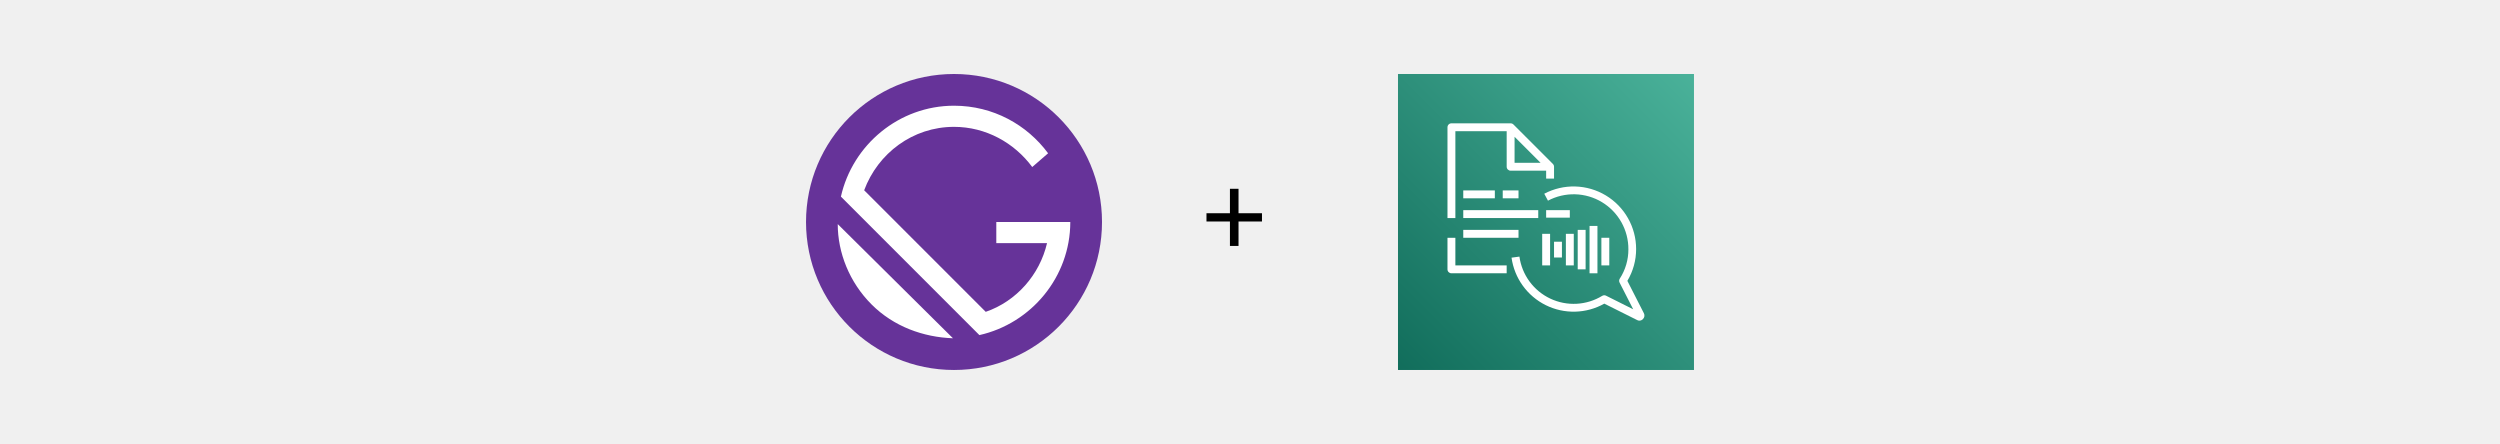
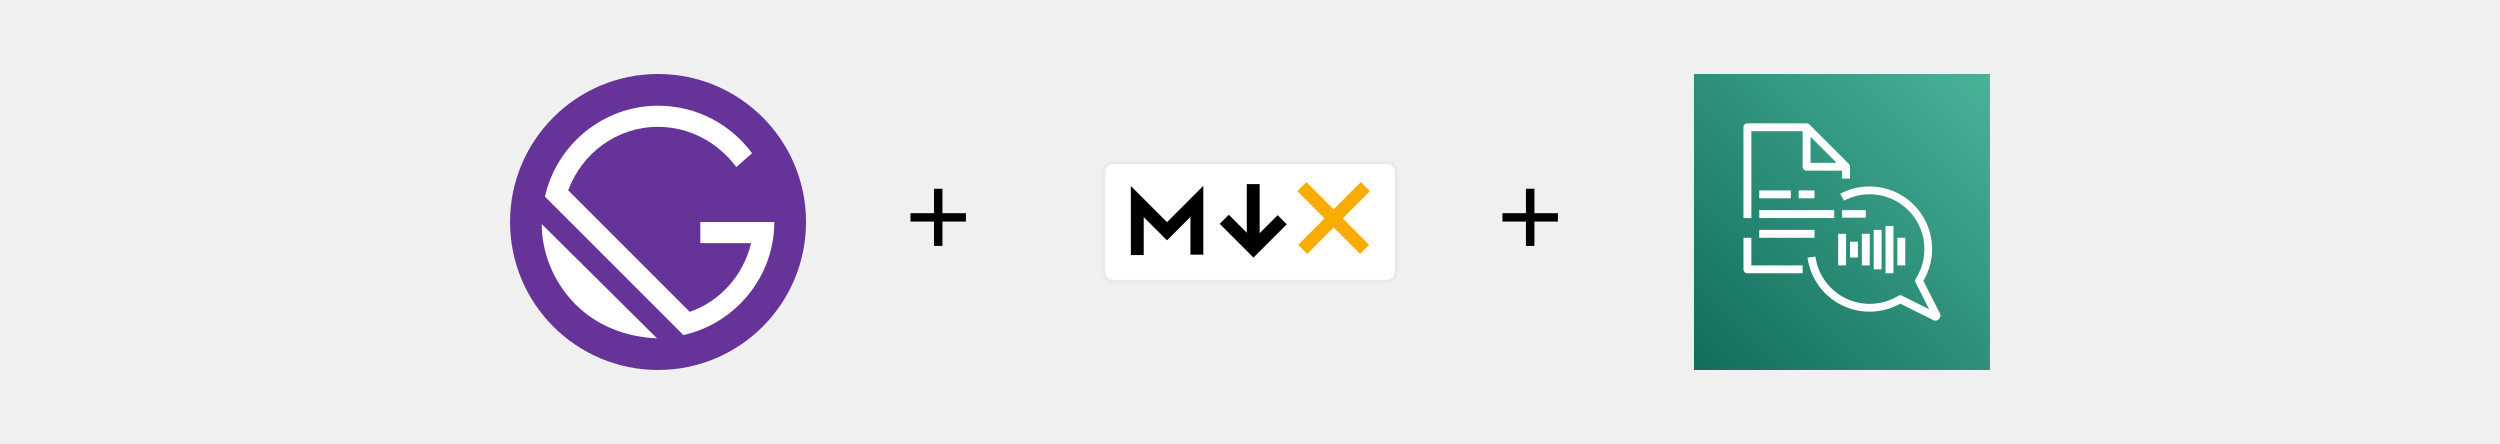
<svg xmlns="http://www.w3.org/2000/svg" viewBox="0 0 946 168" focusable="false" id="svg2" version="1.1" width="946" height="168">
  <defs id="defs12">
    <linearGradient gradientUnits="userSpaceOnUse" y2="-20.707" x2="120.711" y1="120.715" x1="-20.711" id="paint0_linear">
      <stop id="stop4177" stop-color="#055F4E" />
      <stop id="stop4179" stop-color="#56C0A7" offset="1" />
    </linearGradient>
  </defs>
-   <g id="g4234" transform="matrix(4,0,0,4,305,28)">
-     <g id="g4213">
-       <g id="g4209">
-         <circle style="fill:#663399" id="circle6" r="14" cy="14" cx="14" />
-         <path style="fill:#ffffff" id="path8" d="M 6.2,21.8 C 4.1,19.7 3,16.9 3,14.2 L 13.9,25 C 11.1,24.9 8.3,23.9 6.2,21.8 Z M 16.4,24.7 3.3,11.6 C 4.4,6.7 8.8,3 14,3 c 3.7,0 6.9,1.8 8.9,4.5 L 21.4,8.8 C 19.7,6.5 17,5 14,5 10.1,5 6.8,7.5 5.5,11 L 17,22.5 c 2.9,-1 5.1,-3.5 5.8,-6.5 l -4.8,0 0,-2 7,0 c 0,5.2 -3.7,9.6 -8.6,10.7 z" />
+   <g id="g4230" transform="translate(-112,0)">
+     <g transform="matrix(4,0,0,4,305,28)" id="g4209">
+       <circle cx="14" cy="14" r="14" id="circle6" style="fill:#663399" />
+       <path d="M 6.2,21.8 C 4.1,19.7 3,16.9 3,14.2 L 13.9,25 C 11.1,24.9 8.3,23.9 6.2,21.8 Z M 16.4,24.7 3.3,11.6 C 4.4,6.7 8.8,3 14,3 c 3.7,0 6.9,1.8 8.9,4.5 L 21.4,8.8 C 19.7,6.5 17,5 14,5 10.1,5 6.8,7.5 5.5,11 L 17,22.5 c 2.9,-1 5.1,-3.5 5.8,-6.5 l -4.8,0 0,-2 7,0 c 0,5.2 -3.7,9.6 -8.6,10.7 z" id="path8" style="fill:#ffffff" />
+     </g>
+     <g transform="matrix(1.12,0,0,1.12,753,28)" id="g4188" style="fill:none">
+       <path style="fill:url(#paint0_linear)" d="M 100,0 0,0 0,100 100,100 100,0 Z" id="path4144" />
+       <path style="fill:#ffffff" d="m 36.72,67.333 -18.667,0 c -0.354,0 -0.693,-0.141 -0.943,-0.391 -0.25,-0.25 -0.391,-0.589 -0.391,-0.943 l 0,-10.667 2.667,0 0,9.333 17.333,0 0,2.667 z" id="path4146" />
+       <path style="fill:#ffffff" d="M 52.333,30.387 39,17.053 c -0.125,-0.124 -0.272,-0.221 -0.435,-0.288 -0.163,-0.066 -0.336,-0.1 -0.512,-0.099 l -20,0 c -0.354,0 -0.693,0.141 -0.943,0.391 C 16.86,17.307 16.72,17.646 16.72,18 l 0,30.667 2.667,0 0,-29.333 17.333,0 0,12 c 0,0.354 0.14,0.693 0.391,0.943 0.25,0.25 0.589,0.391 0.943,0.391 l 12,0 0,2.667 2.667,0 0,-4 c 10e-4,-0.175 -0.033,-0.349 -0.099,-0.512 -0.066,-0.162 -0.164,-0.31 -0.288,-0.435 l 0,0 z M 39.387,30 l 0,-8.787 8.787,8.787 -8.787,0 z" id="path4148" />
+       <path style="fill:#ffffff" d="m 32.72,39.333 -10.667,0 0,2.667 10.667,0 0,-2.667 z" id="path4150" />
+       <path style="fill:#ffffff" d="M 81.587,83.333 C 81.332,83.336 81.08,83.277 80.853,83.16 L 69.707,77.587 c -3.005,1.69 -6.378,2.62 -9.825,2.709 C 56.435,80.386 53.019,79.633 49.929,78.102 46.84,76.571 44.171,74.309 42.155,71.512 40.139,68.715 38.836,65.468 38.36,62.053 l 2.667,-0.36 c 0.422,3.045 1.595,5.936 3.415,8.414 1.819,2.478 4.227,4.463 7.006,5.777 2.779,1.314 5.841,1.915 8.91,1.749 3.069,-0.166 6.049,-1.094 8.669,-2.699 0.203,-0.117 0.433,-0.179 0.667,-0.179 0.234,0 0.464,0.062 0.667,0.179 l 9.107,4.56 -4.573,-8.96 c -0.117,-0.203 -0.179,-0.433 -0.179,-0.667 0,-0.234 0.062,-0.464 0.179,-0.667 1.938,-2.964 2.963,-6.432 2.947,-9.973 0.017,-3.2 -0.797,-6.349 -2.361,-9.14 -1.565,-2.791 -3.826,-5.128 -6.564,-6.784 -2.738,-1.655 -5.859,-2.572 -9.057,-2.66 -3.198,-0.088 -6.365,0.655 -9.19,2.157 l -1.253,-2.347 c 3.221,-1.705 6.827,-2.549 10.47,-2.449 3.643,0.1 7.198,1.139 10.321,3.017 3.123,1.878 5.708,4.531 7.503,7.702 1.796,3.171 2.741,6.752 2.745,10.397 0.009,3.793 -1.014,7.517 -2.96,10.773 L 83.08,80.84 c 0.161,0.312 0.219,0.667 0.167,1.014 -0.053,0.347 -0.214,0.669 -0.46,0.919 -0.152,0.17 -0.336,0.307 -0.542,0.403 -0.206,0.096 -0.43,0.15 -0.657,0.157 l 0,0 z" id="path4152" />
+       <path style="fill:#ffffff" d="m 59.387,54 -2.667,0 0,10.667 2.667,0 0,-10.667 z" id="path4154" />
+       <path style="fill:#ffffff" d="m 63.387,52.667 -2.667,0 0,13.333 2.667,0 0,-13.333 z" id="path4156" />
+       <path style="fill:#ffffff" d="m 67.387,51.333 -2.667,0 0,16 2.667,0 0,-16 z" id="path4158" />
+       <path style="fill:#ffffff" d="m 71.387,55.333 -2.667,0 0,9.333 2.667,0 0,-9.333 z" id="path4160" />
+       <path style="fill:#ffffff" d="m 51.387,54 -2.667,0 0,10.667 2.667,0 0,-10.667 z" id="path4162" />
+       <path style="fill:#ffffff" d="m 47.387,46 -25.333,0 0,2.667 25.333,0 0,-2.667 z" id="path4164" />
+       <path style="fill:#ffffff" d="m 40.72,52.667 -18.667,0 0,2.667 18.667,0 0,-2.667 z" id="path4166" />
+       <path style="fill:#ffffff" d="m 40.72,39.333 -5.333,0 0,2.667 5.333,0 0,-2.667 z" id="path4168" />
+       <path style="fill:#ffffff" d="m 55.387,56.667 -2.667,0 0,5.333 2.667,0 0,-5.333 z" id="path4170" />
+       <path style="fill:#ffffff" d="m 58.053,46 -8,0 0,2.533 8,0 0,-2.533 z" id="path4172" />
+     </g>
+     <text id="text4205" y="98" x="454.29" style="font-style:normal;font-weight:normal;font-size:44.66px;line-height:125%;font-family:sans-serif;letter-spacing:0px;word-spacing:0px;fill:#000000;fill-opacity:1;stroke:none;stroke-width:1px;stroke-linecap:butt;stroke-linejoin:miter;stroke-opacity:1" xml:space="preserve">
+       <tspan y="98" x="454.29" id="tspan4207">+</tspan>
+     </text>
+     <g transform="matrix(0.8115942,0,0,0.8115942,529,60.86957)" id="g4" style="fill:none;fill-rule:evenodd">
+       <rect id="rect6" rx="4.5" y="0.75" x="0.75" height="55.5" width="136.5" style="fill:#ffffff;stroke:#eaeaea;stroke-width:1.5" />
+       <g id="g8" style="stroke:#000000;stroke-width:6">
+         <path id="path10" d="m 70.5,36 0,-22.164" style="stroke-linecap:square" />
+         <path id="path12" d="M 57,27.239 70.611,40.85 84.026,27.436" />
      </g>
-       <g style="fill:none" id="g4188" transform="matrix(0.28,0,0,0.28,56,0)">
-         <path id="path4144" d="M 100,0 0,0 0,100 100,100 100,0 Z" style="fill:url(#paint0_linear)" />
-         <path id="path4146" d="m 36.72,67.333 -18.667,0 c -0.354,0 -0.693,-0.141 -0.943,-0.391 -0.25,-0.25 -0.391,-0.589 -0.391,-0.943 l 0,-10.667 2.667,0 0,9.333 17.333,0 0,2.667 z" style="fill:#ffffff" />
-         <path id="path4148" d="M 52.333,30.387 39,17.053 c -0.125,-0.124 -0.272,-0.221 -0.435,-0.288 -0.163,-0.066 -0.336,-0.1 -0.512,-0.099 l -20,0 c -0.354,0 -0.693,0.141 -0.943,0.391 C 16.86,17.307 16.72,17.646 16.72,18 l 0,30.667 2.667,0 0,-29.333 17.333,0 0,12 c 0,0.354 0.14,0.693 0.391,0.943 0.25,0.25 0.589,0.391 0.943,0.391 l 12,0 0,2.667 2.667,0 0,-4 c 10e-4,-0.175 -0.033,-0.349 -0.099,-0.512 -0.066,-0.162 -0.164,-0.31 -0.288,-0.435 l 0,0 z M 39.387,30 l 0,-8.787 8.787,8.787 -8.787,0 z" style="fill:#ffffff" />
-         <path id="path4150" d="m 32.72,39.333 -10.667,0 0,2.667 10.667,0 0,-2.667 z" style="fill:#ffffff" />
-         <path id="path4152" d="M 81.587,83.333 C 81.332,83.336 81.08,83.277 80.853,83.16 L 69.707,77.587 c -3.005,1.69 -6.378,2.62 -9.825,2.709 C 56.435,80.386 53.019,79.633 49.929,78.102 46.84,76.571 44.171,74.309 42.155,71.512 40.139,68.715 38.836,65.468 38.36,62.053 l 2.667,-0.36 c 0.422,3.045 1.595,5.936 3.415,8.414 1.819,2.478 4.227,4.463 7.006,5.777 2.779,1.314 5.841,1.915 8.91,1.749 3.069,-0.166 6.049,-1.094 8.669,-2.699 0.203,-0.117 0.433,-0.179 0.667,-0.179 0.234,0 0.464,0.062 0.667,0.179 l 9.107,4.56 -4.573,-8.96 c -0.117,-0.203 -0.179,-0.433 -0.179,-0.667 0,-0.234 0.062,-0.464 0.179,-0.667 1.938,-2.964 2.963,-6.432 2.947,-9.973 0.017,-3.2 -0.797,-6.349 -2.361,-9.14 -1.565,-2.791 -3.826,-5.128 -6.564,-6.784 -2.738,-1.655 -5.859,-2.572 -9.057,-2.66 -3.198,-0.088 -6.365,0.655 -9.19,2.157 l -1.253,-2.347 c 3.221,-1.705 6.827,-2.549 10.47,-2.449 3.643,0.1 7.198,1.139 10.321,3.017 3.123,1.878 5.708,4.531 7.503,7.702 1.796,3.171 2.741,6.752 2.745,10.397 0.009,3.793 -1.014,7.517 -2.96,10.773 L 83.08,80.84 c 0.161,0.312 0.219,0.667 0.167,1.014 -0.053,0.347 -0.214,0.669 -0.46,0.919 -0.152,0.17 -0.336,0.307 -0.542,0.403 -0.206,0.096 -0.43,0.15 -0.657,0.157 l 0,0 z" style="fill:#ffffff" />
-         <path id="path4154" d="m 59.387,54 -2.667,0 0,10.667 2.667,0 0,-10.667 z" style="fill:#ffffff" />
-         <path id="path4156" d="m 63.387,52.667 -2.667,0 0,13.333 2.667,0 0,-13.333 z" style="fill:#ffffff" />
-         <path id="path4158" d="m 67.387,51.333 -2.667,0 0,16 2.667,0 0,-16 z" style="fill:#ffffff" />
-         <path id="path4160" d="m 71.387,55.333 -2.667,0 0,9.333 2.667,0 0,-9.333 z" style="fill:#ffffff" />
-         <path id="path4162" d="m 51.387,54 -2.667,0 0,10.667 2.667,0 0,-10.667 z" style="fill:#ffffff" />
-         <path id="path4164" d="m 47.387,46 -25.333,0 0,2.667 25.333,0 0,-2.667 z" style="fill:#ffffff" />
-         <path id="path4166" d="m 40.72,52.667 -18.667,0 0,2.667 18.667,0 0,-2.667 z" style="fill:#ffffff" />
-         <path id="path4168" d="m 40.72,39.333 -5.333,0 0,2.667 5.333,0 0,-2.667 z" style="fill:#ffffff" />
-         <path id="path4170" d="m 55.387,56.667 -2.667,0 0,5.333 2.667,0 0,-5.333 z" style="fill:#ffffff" />
-         <path id="path4172" d="m 58.053,46 -8,0 0,2.533 8,0 0,-2.533 z" style="fill:#ffffff" />
+       <path id="path14" d="m 16.45,43.928 0,-24.964 13.85,13.851 13.932,-13.931 0,24.865" style="stroke:#000000;stroke-width:6" />
+       <g id="g16" style="stroke:#f9ac00;stroke-width:6">
+         <path id="path18" d="M 122.439,41.268 93.17,12 M 93.561,41.268 122.83,12" />
      </g>
    </g>
-     <text id="text4205" y="17.5" x="37.322" style="font-style:normal;font-weight:normal;font-size:11.165px;line-height:125%;font-family:sans-serif;letter-spacing:0px;word-spacing:0px;fill:#000000;fill-opacity:1;stroke:none;stroke-width:1px;stroke-linecap:butt;stroke-linejoin:miter;stroke-opacity:1" xml:space="preserve">
-       <tspan y="17.5" x="37.322" id="tspan4207">+</tspan>
+     <text xml:space="preserve" style="font-style:normal;font-weight:normal;font-size:44.66px;line-height:125%;font-family:sans-serif;letter-spacing:0px;word-spacing:0px;fill:#000000;fill-opacity:1;stroke:none;stroke-width:1px;stroke-linecap:butt;stroke-linejoin:miter;stroke-opacity:1" x="678.29" y="98" id="text4226">
+       <tspan id="tspan4228" x="678.29" y="98">+</tspan>
    </text>
  </g>
</svg>
